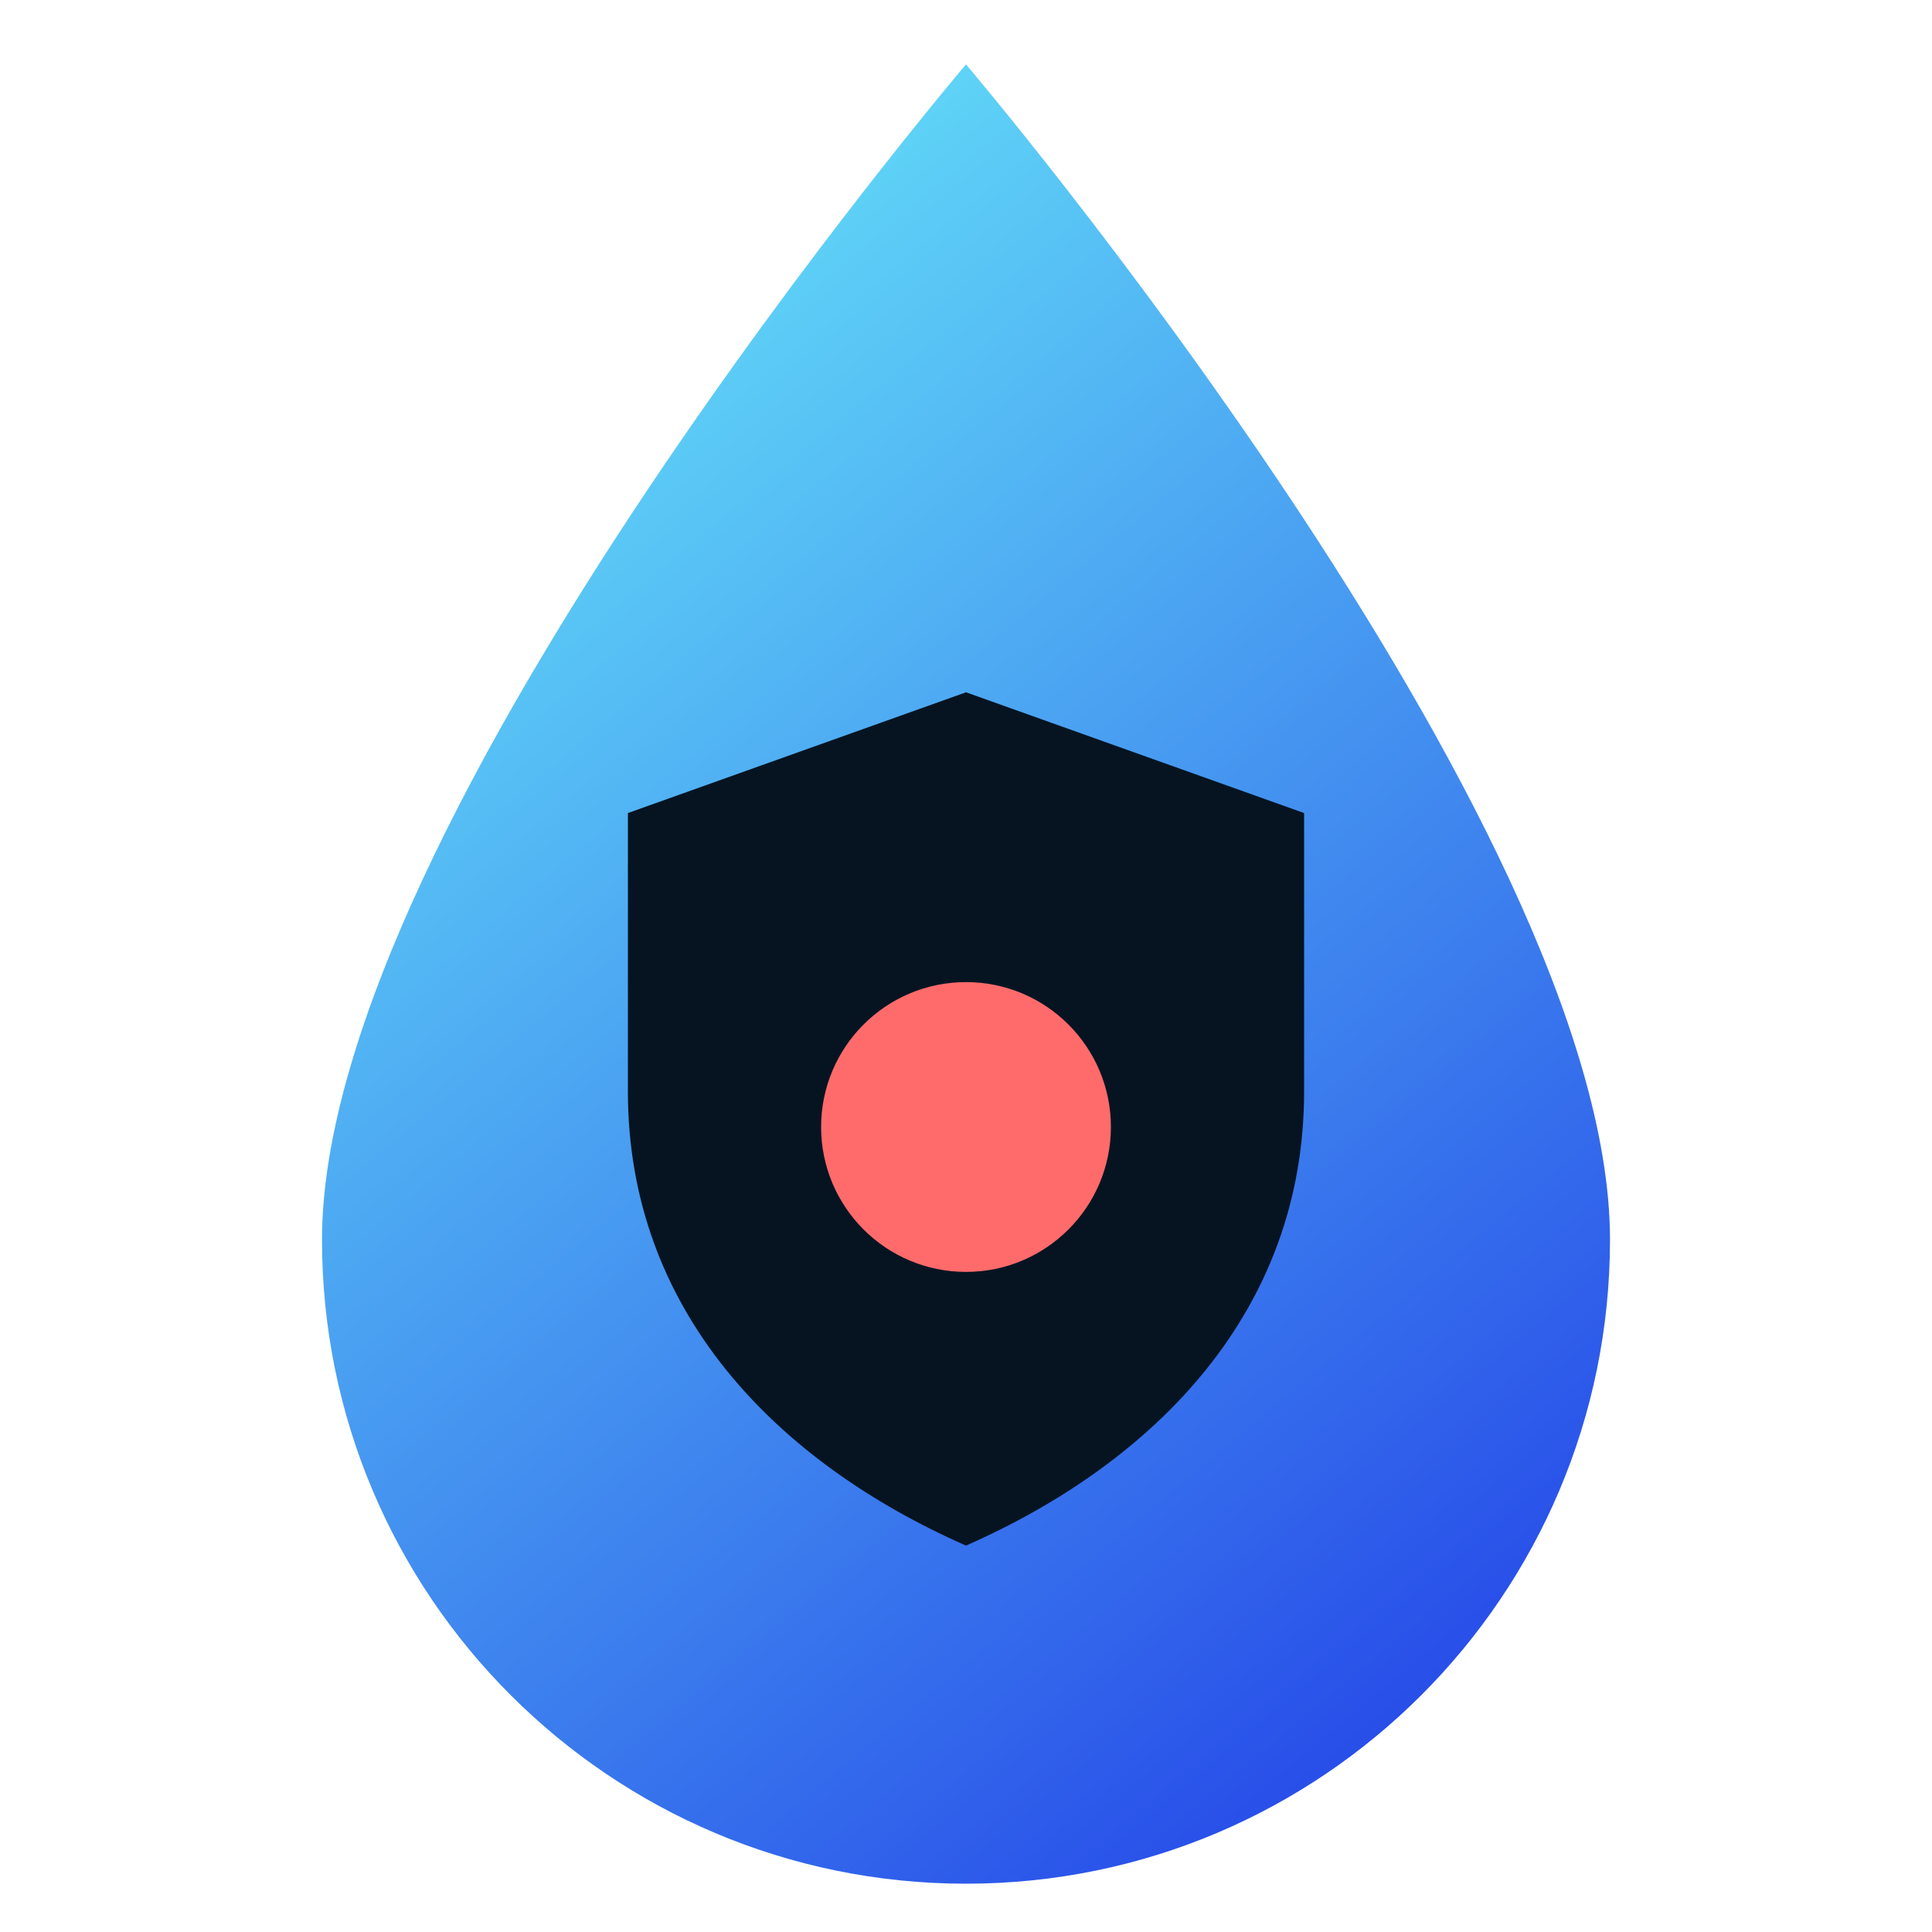
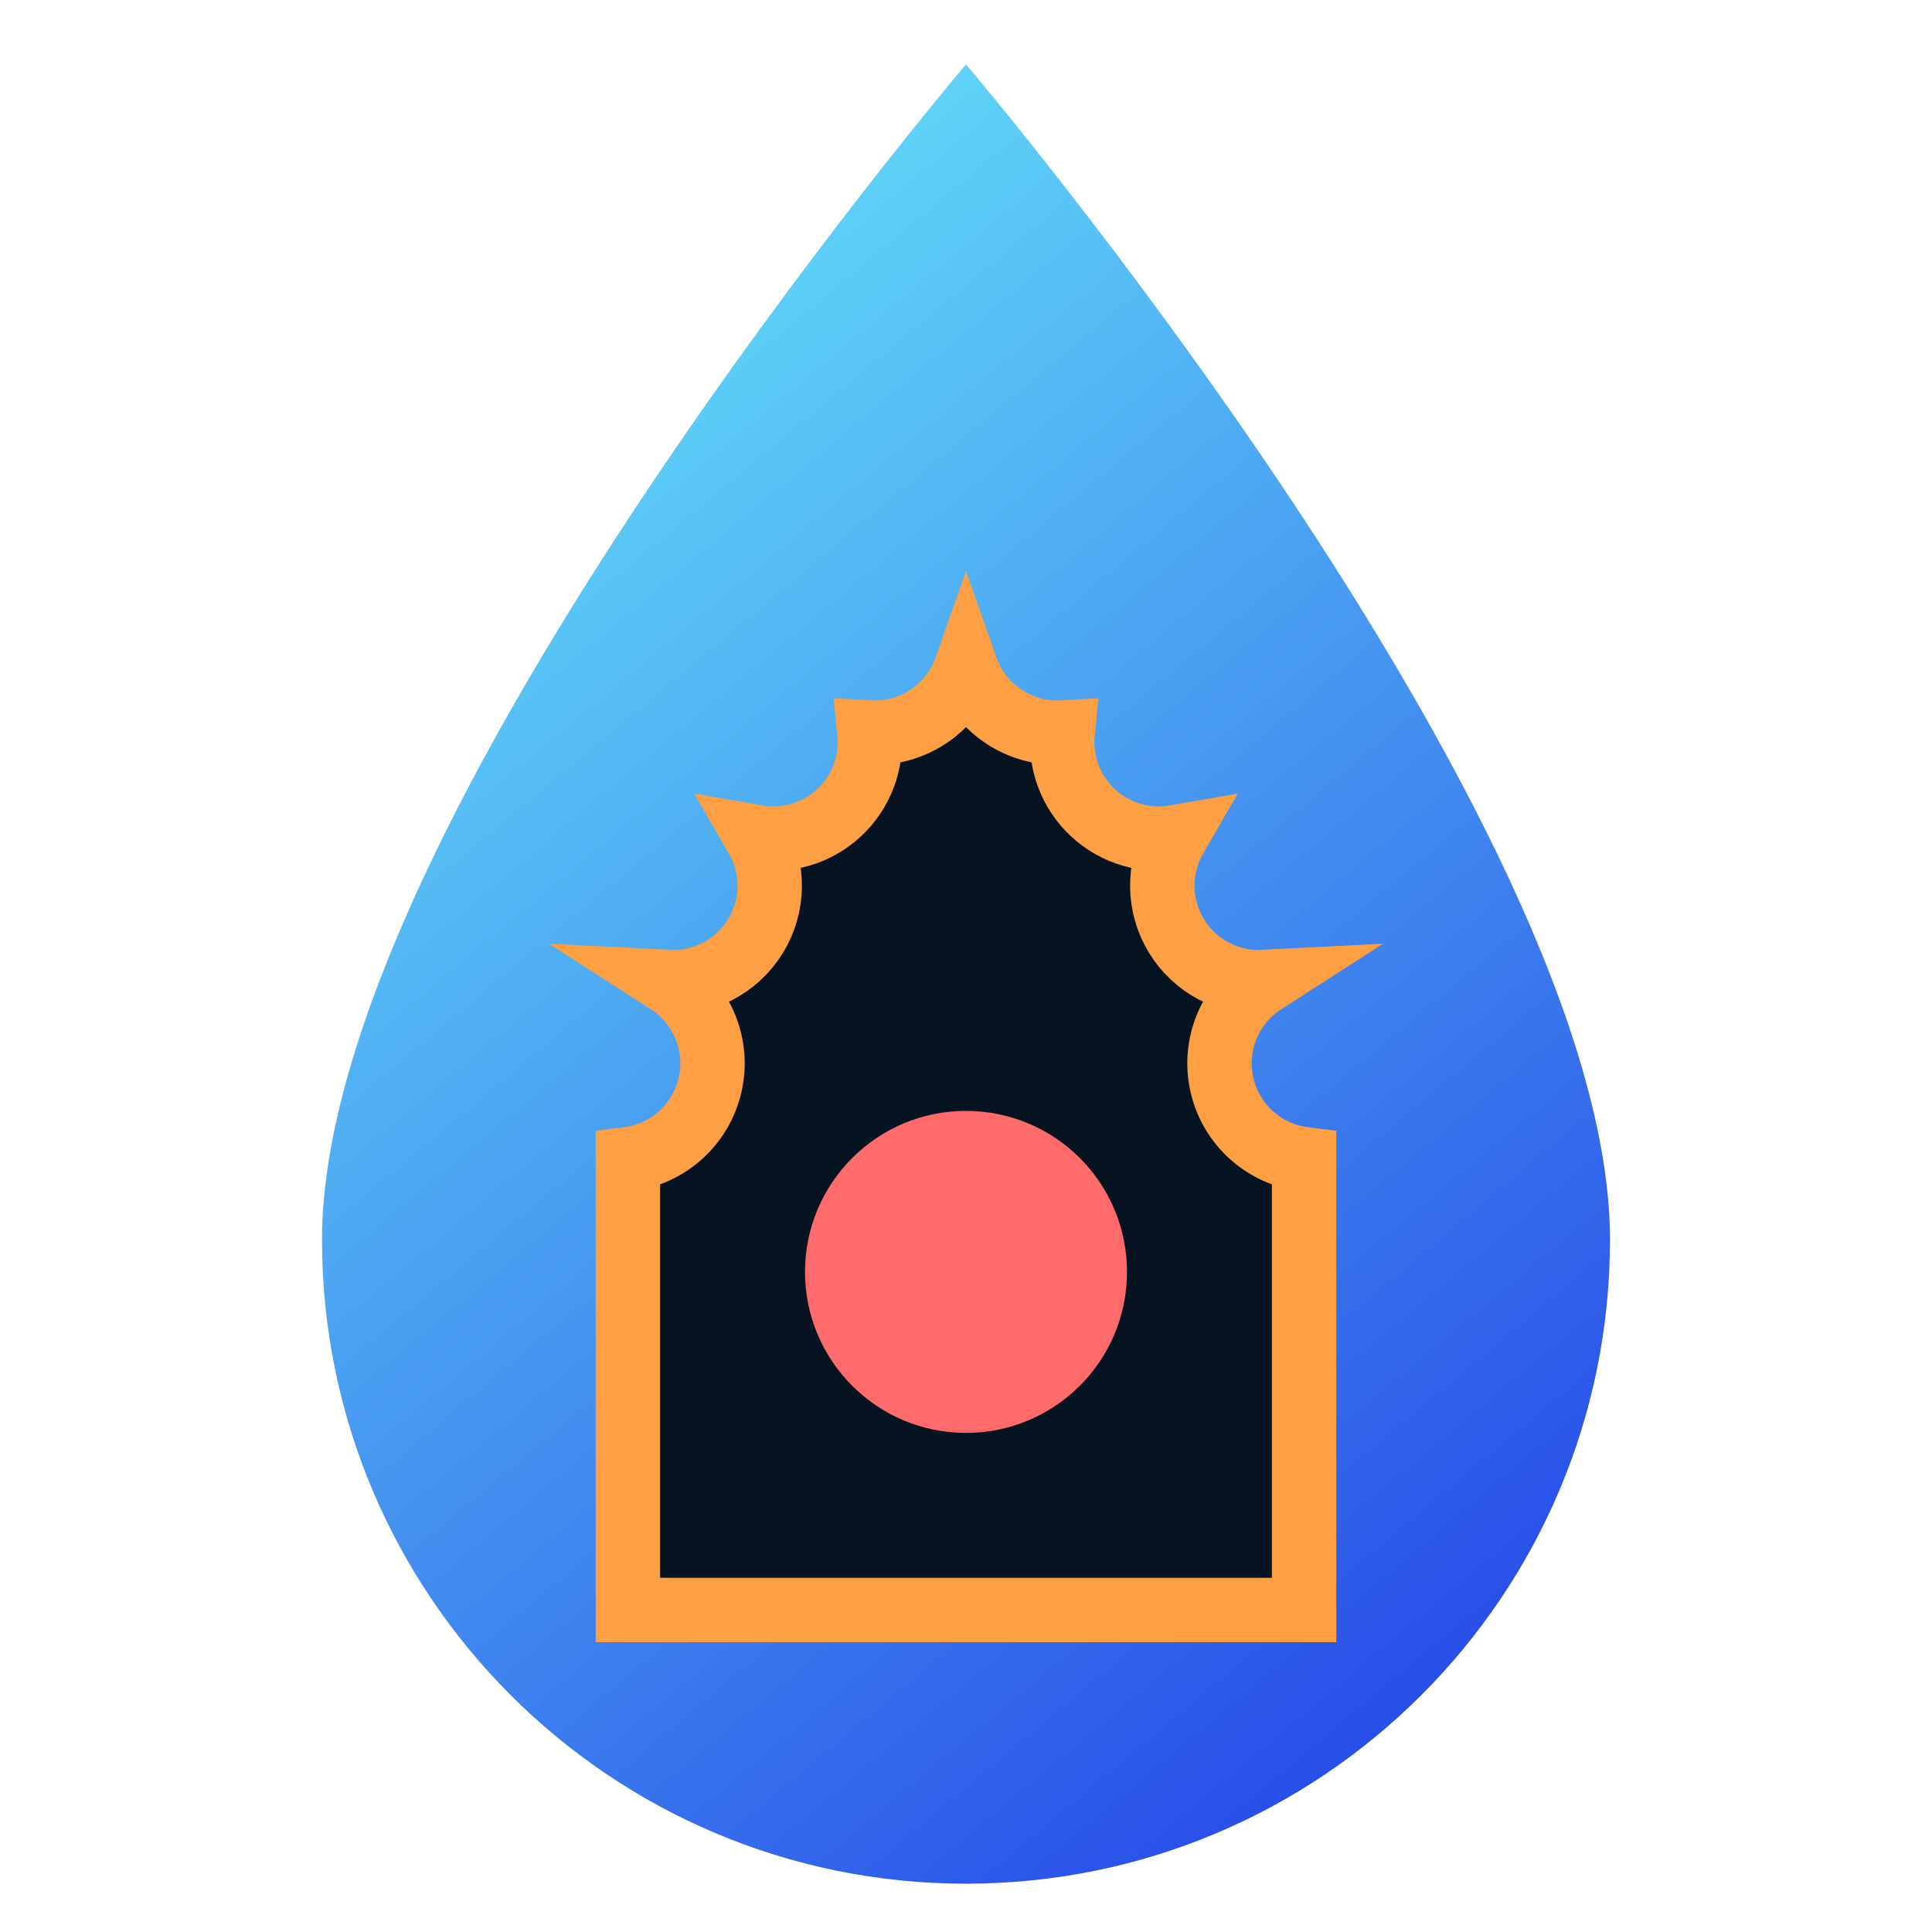
<svg xmlns="http://www.w3.org/2000/svg" viewBox="0 0 120 120">
  <defs>
    <linearGradient id="d" x1="0.2" y1="0" x2="0.8" y2="1">
      <stop offset="0" stop-color="#67E8F9" />
      <stop offset="1" stop-color="#2546E8" />
    </linearGradient>
+     <clipPath id="c">
+       <path d="M60 4C60 4 20 51 20 77a40 40 0 0 0 80 0C100 51 60 4 60 4Z" />
+     </clipPath>
  </defs>
  <path d="M60 4C60 4 20 51 20 77a40 40 0 0 0 80 0C100 51 60 4 60 4Z" fill="url(#d)" />
-   <path d="M60 43l21 7.5v17.3c0 13.6-9.2 23-21 28.2-11.8-5.2-21-14.6-21-28.2V50.5Z" fill="#061422" />
-   <circle cx="60" cy="70" r="9" fill="#FF6B6B" />
+   <path d="M39 100L39 72A6 6 0 0 0 41.5 61A6 6 0 0 0 47 52A6 6 0 0 0 54 45.5A6 6 0 0 0 60 41.5A6 6 0 0 0 66 45.5A6 6 0 0 0 73 52A6 6 0 0 0 78.5 61A6 6 0 0 0 81 72A6 6 0 0 0 81 72L81 100Z" fill="#061422" stroke="#FF9F43" stroke-width="4" clip-path="url(#c)" />
+   <circle cx="60" cy="79" r="10" fill="#FF6B6B" />
</svg>
